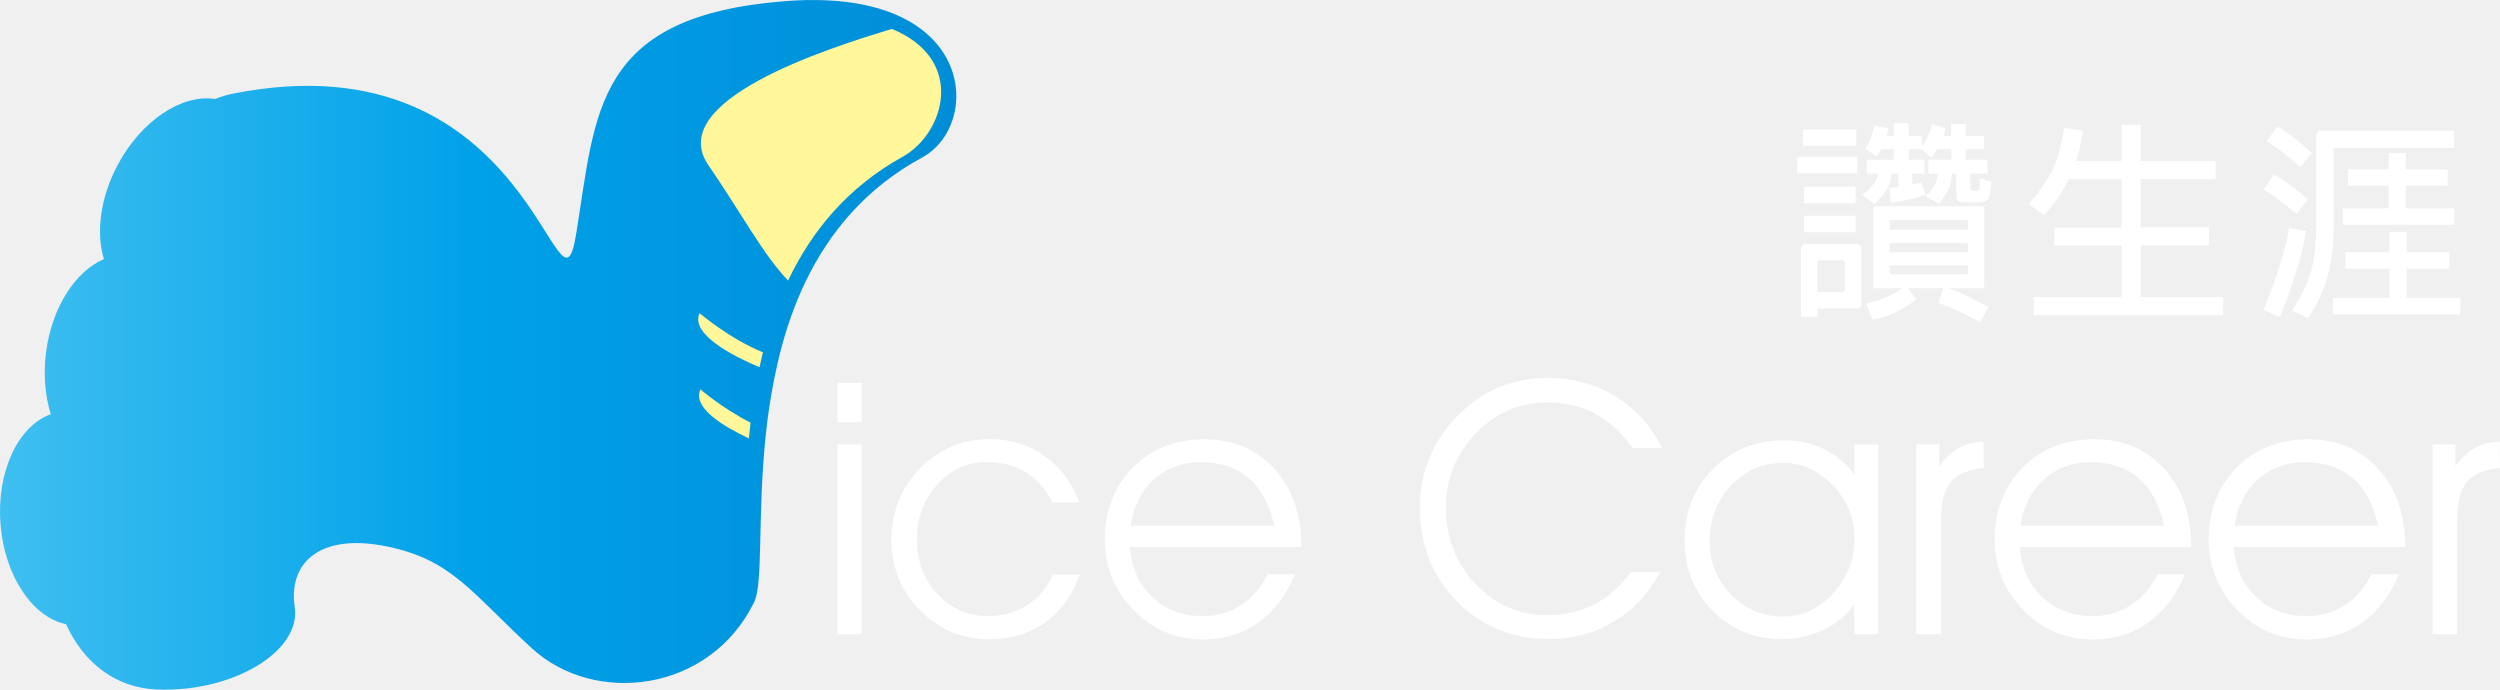
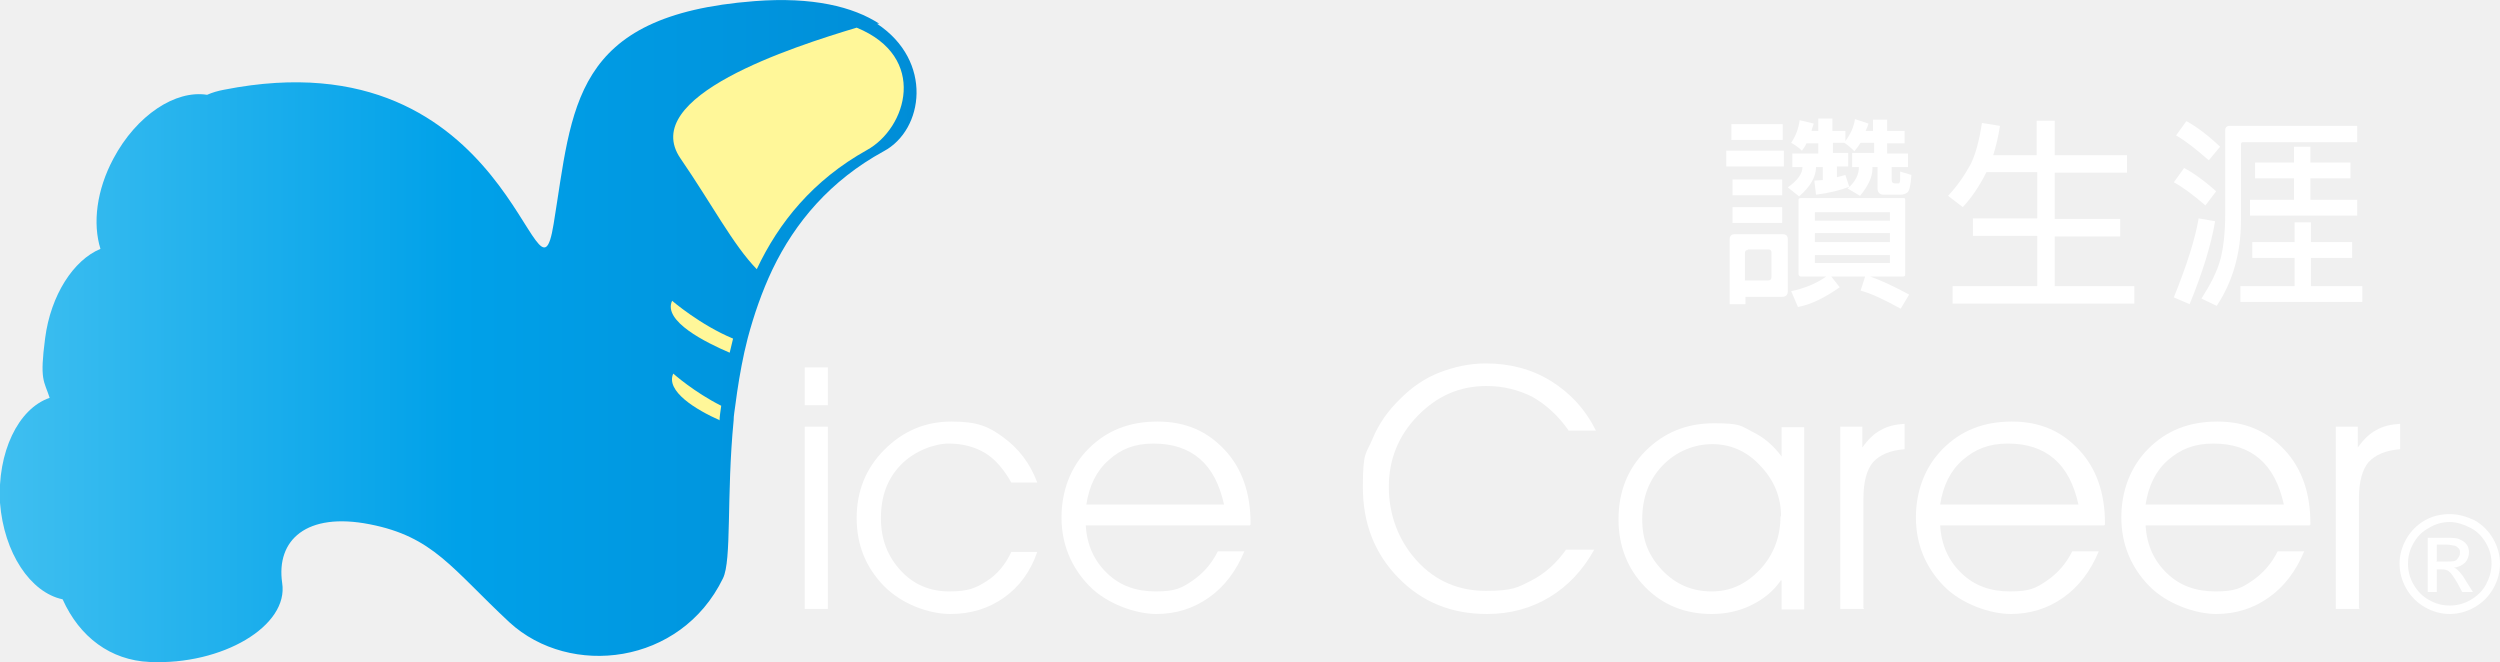
- <svg xmlns="http://www.w3.org/2000/svg" id="_圖層_2" data-name="圖層_2" viewBox="0 0 425.32 117.33">
+ <svg xmlns="http://www.w3.org/2000/svg" version="1.1" viewBox="0 0 443 117.3">
  <defs>
    <style>
      .cls-1 {
-         fill: url(#_藍色);
+         fill: #fff;
      }

      .cls-2 {
-         fill: #fff;
+         fill: url(#_未命名漸層_3);
      }

      .cls-3 {
        fill: #fff799;
      }
    </style>
-     <linearGradient id="_藍色" data-name="藍色" x1="0" y1="58.67" x2="162.7" y2="58.67" gradientUnits="userSpaceOnUse">
+     <linearGradient id="_未命名漸層_3" data-name="未命名漸層 3" x1="0" y1="2140.8" x2="162.7" y2="2140.8" gradientTransform="translate(0 -2082.1)" gradientUnits="userSpaceOnUse">
      <stop offset="0" stop-color="#3fbff0" />
      <stop offset=".5" stop-color="#00a1e9" />
      <stop offset="1" stop-color="#008dd7" />
    </linearGradient>
  </defs>
-   <g id="_圖層_1-2" data-name="圖層_1">
-     <path class="cls-1" d="M155.68,4.23c-4.63-3.02-11.77-4.84-22.06-4.04-32.5,2.52-32.22,18.77-35.58,39.5-3.07,18.98-6.94-33.99-58.41-23.76-1.06.21-2.07.53-3.05.91-5.62-.86-12.55,3.64-16.59,11.28-2.97,5.61-3.67,11.55-2.31,15.96-4.82,2.05-8.84,8.16-9.84,15.82-.5,3.83-.16,7.47.8,10.57C3.12,72.44-.6,80.17.08,89.1c.67,8.86,5.45,15.9,11.15,17.09,3.04,6.66,8.5,10.81,15.38,11.11,12.89.56,24.65-6.44,23.53-14.01-1.12-7.57,4.3-12.6,15.5-10.36,11.26,2.25,14.47,7.84,24.84,17.36,10.65,9.79,30.26,7.57,37.82-7.84,1.56-3.17.57-14.6,1.93-27.99.09-.89.19-1.79.3-2.69.39-3.08.92-6.23,1.63-9.39.19-.84.38-1.69.6-2.54,1.07-4.14,2.49-8.25,4.41-12.17,4.04-8.26,10.2-15.73,19.71-20.87,7.11-3.84,8.8-16.03-1.2-22.57Z" />
-     <g>
-       <path class="cls-3" d="M151.74,4.92c-11.28,3.39-38.75,12.25-31.21,23.2,5.49,7.97,9.34,15.26,13.55,19.61,3.95-8.31,10.04-15.83,19.5-21.07,7.07-3.91,10.91-16.49-1.84-21.74Z" />
-       <path class="cls-3" d="M129.22,62.48c.18-.84.37-1.7.58-2.54-5.81-2.37-10.78-6.67-10.78-6.67-1.68,3.63,5.99,7.44,10.2,9.21Z" />
-       <path class="cls-3" d="M127.41,74.59c.08-.89.17-1.79.28-2.69-4.78-2.41-8.53-5.66-8.53-5.66-1.44,3.12,4.02,6.37,8.26,8.35Z" />
-     </g>
-     <g>
-       <path class="cls-2" d="M146.62,71.82h-4.14v-6.66h4.14v6.66ZM142.48,107.88v-32.27h4.14v32.27h-4.14Z" />
-       <path class="cls-2" d="M179.12,85.52c-1.27-2.35-2.82-4.08-4.65-5.21-1.83-1.12-4-1.69-6.53-1.69-3.33,0-6.15,1.26-8.46,3.78s-3.48,5.64-3.48,9.36,1.16,6.82,3.49,9.31c2.33,2.49,5.2,3.74,8.62,3.74,2.5,0,4.71-.62,6.63-1.85,1.92-1.23,3.37-2.96,4.37-5.19h4.58c-1.25,3.5-3.22,6.21-5.9,8.12-2.68,1.92-5.84,2.87-9.47,2.87-4.67,0-8.62-1.66-11.84-4.97-3.22-3.32-4.83-7.31-4.83-11.98s1.63-8.81,4.88-12.13c3.26-3.31,7.22-4.97,11.89-4.97,3.5,0,6.59.94,9.25,2.83s4.67,4.54,6,7.96h-4.58Z" />
-       <path class="cls-2" d="M221.36,93.06h-29.13c.25,3.51,1.53,6.35,3.81,8.51,2.29,2.16,5.14,3.25,8.57,3.25,2.42,0,4.61-.63,6.54-1.88,1.94-1.26,3.43-3,4.49-5.24h4.69c-1.49,3.57-3.57,6.31-6.26,8.22-2.69,1.91-5.8,2.87-9.34,2.87-4.69,0-8.66-1.67-11.91-5.02-3.25-3.34-4.87-7.36-4.87-12.06s1.59-8.97,4.77-12.17c3.18-3.21,7.24-4.81,12.19-4.81s8.8,1.67,11.87,5.01c3.06,3.34,4.59,7.68,4.59,13.02v.3ZM216.78,89.45c-.78-3.59-2.22-6.29-4.31-8.1-2.09-1.81-4.82-2.72-8.18-2.72-3.13,0-5.78.98-7.95,2.92-2.17,1.95-3.5,4.58-3.99,7.9h24.44Z" />
-       <path class="cls-2" d="M277.77,76.22c-1.92-2.66-4.06-4.62-6.42-5.87-2.37-1.25-5.07-1.88-8.1-1.88-4.75,0-8.82,1.76-12.19,5.28-3.37,3.52-5.06,7.71-5.06,12.55,0,5.16,1.68,9.51,5.03,13.05,3.35,3.54,7.43,5.31,12.22,5.31,2.95,0,5.62-.62,8.01-1.85,2.39-1.23,4.46-3.07,6.22-5.51h4.99c-1.96,3.64-4.58,6.45-7.86,8.43-3.29,1.99-6.97,2.98-11.06,2.98-6.28,0-11.51-2.14-15.71-6.42-4.19-4.28-6.29-9.63-6.29-16.05,0-2.99.57-5.83,1.7-8.51,1.13-2.68,2.8-5.09,4.99-7.25,2.03-2.03,4.32-3.57,6.85-4.62,2.53-1.05,5.28-1.57,8.23-1.57,4.24,0,8.06,1.04,11.45,3.11,3.39,2.07,6.08,5.01,8.05,8.8h-5.05Z" />
-       <path class="cls-2" d="M315.49,102.77c-1.29,1.86-3.04,3.32-5.24,4.37-2.2,1.06-4.57,1.58-7.11,1.58-4.73,0-8.67-1.62-11.82-4.85s-4.72-7.23-4.72-11.98,1.61-8.87,4.83-12.11c3.22-3.25,7.24-4.87,12.07-4.87,2.48,0,4.76.5,6.83,1.51,2.07,1.01,3.79,2.46,5.16,4.36v-5.16h4.05v32.27h-4.05v-5.1ZM315.49,91.54c0-3.42-1.22-6.41-3.67-8.96-2.44-2.55-5.26-3.83-8.45-3.83-3.46,0-6.41,1.28-8.84,3.83-2.43,2.55-3.65,5.72-3.65,9.49s1.21,6.63,3.64,9.11c2.42,2.47,5.34,3.71,8.74,3.71s6.15-1.31,8.58-3.92c2.44-2.61,3.65-5.75,3.65-9.43Z" />
-       <path class="cls-2" d="M330.22,107.88h-4.19v-32.27h3.9v3.73c1.02-1.43,2.13-2.47,3.33-3.14,1.2-.66,2.61-1.02,4.21-1.06l.03,4.49c-2.6.23-4.46,1.01-5.59,2.33-1.12,1.32-1.69,3.47-1.69,6.44v19.48Z" />
-       <path class="cls-2" d="M372.75,93.06h-29.13c.25,3.51,1.53,6.35,3.81,8.51,2.29,2.16,5.14,3.25,8.57,3.25,2.42,0,4.61-.63,6.54-1.88,1.94-1.26,3.43-3,4.49-5.24h4.69c-1.49,3.57-3.57,6.31-6.26,8.22-2.69,1.91-5.8,2.87-9.34,2.87-4.69,0-8.66-1.67-11.91-5.02-3.25-3.34-4.87-7.36-4.87-12.06s1.59-8.97,4.77-12.17c3.18-3.21,7.24-4.81,12.19-4.81s8.8,1.67,11.87,5.01c3.06,3.34,4.59,7.68,4.59,13.02v.3ZM368.18,89.45c-.78-3.59-2.22-6.29-4.31-8.1-2.09-1.81-4.82-2.72-8.18-2.72-3.13,0-5.78.98-7.95,2.92-2.17,1.95-3.5,4.58-3.99,7.9h24.43Z" />
-       <path class="cls-2" d="M409.16,93.06h-29.13c.25,3.51,1.53,6.35,3.81,8.51,2.29,2.16,5.14,3.25,8.57,3.25,2.42,0,4.61-.63,6.54-1.88,1.94-1.26,3.43-3,4.49-5.24h4.69c-1.49,3.57-3.57,6.31-6.26,8.22-2.69,1.91-5.8,2.87-9.34,2.87-4.69,0-8.66-1.67-11.91-5.02-3.25-3.34-4.87-7.36-4.87-12.06s1.59-8.97,4.77-12.17c3.18-3.21,7.24-4.81,12.19-4.81s8.8,1.67,11.87,5.01c3.06,3.34,4.59,7.68,4.59,13.02v.3ZM404.58,89.45c-.78-3.59-2.22-6.29-4.31-8.1-2.09-1.81-4.82-2.72-8.18-2.72-3.13,0-5.78.98-7.95,2.92-2.17,1.95-3.5,4.58-3.99,7.9h24.43Z" />
-       <path class="cls-2" d="M418.04,107.88h-4.2v-32.27h3.9v3.73c1.02-1.43,2.13-2.47,3.33-3.14,1.2-.66,2.61-1.02,4.21-1.06l.03,4.49c-2.6.23-4.46,1.01-5.59,2.33-1.12,1.32-1.69,3.47-1.69,6.44v19.48Z" />
-     </g>
-     <g>
-       <path class="cls-2" d="M315.97,26.68v2.79h-10.21v-2.79h10.21ZM309.19,53.91h-2.79v-11.51c0-.59.29-.88.88-.88h8.48c.61,0,.92.29.92.88v9.15c0,.64-.32.95-.95.95h-6.53v1.41ZM315.83,22.02v2.79h-9.08v-2.79h9.08ZM315.69,31.77v2.79h-8.79v-2.79h8.79ZM315.69,36.71v2.79h-8.79v-2.79h8.79ZM309.65,44.3c-.31,0-.46.15-.46.46v4.94h4.13c.38,0,.57-.19.57-.56v-4.38c-.02-.31-.19-.46-.5-.46h-3.74ZM328.08,29.54v-2.37h3.88v-1.8h-2.37c-.33.52-.68,1.02-1.06,1.52-.66-.73-1.27-1.24-1.84-1.52h-1.98v1.8h2.68v2.37h-2.05v1.87c.54-.14,1.06-.28,1.55-.42l.71,2.12c-1.58.61-3.54,1.07-5.9,1.38l-.28-2.51c.52-.07,1.04-.12,1.55-.14v-2.3h-1.17c-.05,1.74-1.04,3.47-2.97,5.19l-2.01-1.62c1.74-1.25,2.61-2.44,2.61-3.57h-1.84v-2.37h4.59v-1.8h-2.12c-.24.45-.51.89-.81,1.34-.71-.68-1.35-1.14-1.94-1.38.82-1.2,1.34-2.54,1.55-4.03l2.47.56c-.14.4-.26.82-.35,1.27h1.2v-2.19h2.51v2.19h2.26v1.84c.87-1.25,1.45-2.54,1.73-3.88l2.4.78c-.14.4-.29.82-.46,1.27h1.31v-2.05h2.51v2.05h3.11v2.23h-3.11v1.8h3.67v2.37h-2.9v2.23c-.02.45.19.68.63.71h.71c.09,0,.18-.18.25-.53.02-.24.02-.78,0-1.62l1.98.57c-.12,1.81-.35,2.86-.71,3.14-.4.26-.82.39-1.27.39h-2.9c-.73-.05-1.08-.4-1.06-1.06v-3.81h-.85c.02.12.04.22.04.32-.02,1.51-.75,3.11-2.19,4.8l-2.23-1.34c1.37-1.25,2.05-2.51,2.05-3.78h-1.62ZM319.04,49.03c-.24-.02-.35-.15-.35-.39v-13.21c0-.24.12-.35.35-.35h18.15c.26,0,.39.12.39.35v13.21c-.02.26-.15.39-.39.39h-5.76c2.02.68,4.32,1.77,6.89,3.25l-1.45,2.54c-2.87-1.6-5.24-2.68-7.1-3.25l.81-2.54h-5.97l1.45,1.91c-2.68,1.93-5.16,3.08-7.42,3.46l-1.2-2.75c2.28-.47,4.36-1.34,6.22-2.61h-4.63ZM321.48,45.15v1.38c-.02.07.01.12.11.14h13.07c.09-.02.14-.07.14-.14v-1.38h-13.31ZM334.79,39.11v-1.55c0-.07-.05-.11-.14-.11h-13.07c-.09,0-.13.04-.11.11v1.55h13.31ZM334.79,42.92v-1.59h-13.31v1.59h13.31Z" />
-       <path class="cls-2" d="M360.94,41.76h-11.44v-3.07h11.44v-8.23h-8.97c-1.18,2.4-2.59,4.46-4.24,6.18l-2.61-1.98c1.6-1.74,2.94-3.61,4.03-5.62.8-1.6,1.48-4.03,2.05-7.28l3.18.46c-.28,1.88-.67,3.6-1.16,5.16h7.73v-6.15h3.21v6.15h12.78v3.07h-12.78v8.23h11.65v3.07h-11.65v8.79h14.06v3.07h-32.24v-3.07h14.97v-8.79Z" />
-       <path class="cls-2" d="M386.84,29.72c1.74.94,3.67,2.34,5.79,4.2l-1.94,2.47c-2.19-1.91-4.06-3.28-5.62-4.13l1.77-2.54ZM392.35,39.32c-.71,4.14-2.19,9.01-4.45,14.59l-2.83-1.17c2.33-5.7,3.79-10.35,4.38-13.95l2.9.53ZM387.44,21.52c1.79,1.04,3.75,2.54,5.9,4.52l-1.98,2.4c-2.26-2.02-4.18-3.5-5.76-4.41l1.84-2.51ZM417.49,25.16h-20.09c-.26.02-.39.15-.39.39v13.46c0,5.84-1.45,10.88-4.34,15.12l-2.72-1.31c1.65-2.5,2.77-4.85,3.35-7.06.49-2.05.75-4.59.78-7.63v-15.08c.02-.54.29-.81.81-.81h22.6v2.93ZM406.51,45.71h-7.49v-2.79h7.49v-3.46h2.93v3.46h7.28v2.79h-7.28v4.98h9.11v2.79h-21.65v-2.79h9.61v-4.98ZM406.37,31.59h-6.92v-2.79h6.92v-2.75h2.93v2.75h7.13v2.79h-7.13v3.85h8.26v2.79h-18.96v-2.79h7.77v-3.85Z" />
+   <g>
+     <g id="_圖層_2">
+       <g id="_圖層_1-2">
+         <path class="cls-2" d="M155.8,4.2c-4.6-3-11.8-4.8-22.1-4-32.5,2.5-32.2,18.8-35.6,39.5-3.1,19-6.9-34-58.4-23.8-1.1.2-2.1.5-3,.9-5.6-.9-12.5,3.6-16.6,11.3-3,5.6-3.7,11.5-2.3,16-4.8,2-8.8,8.2-9.8,15.8s-.2,7.5.8,10.6C3.2,72.4-.5,80.2,0,89.1c.7,8.9,5.4,15.9,11.1,17.1,3,6.7,8.5,10.8,15.4,11.1,12.9.6,24.7-6.4,23.5-14-1.1-7.6,4.3-12.6,15.5-10.4,11.3,2.2,14.5,7.8,24.8,17.4,10.7,9.8,30.3,7.6,37.8-7.8,1.6-3.2.6-14.6,1.9-28,0-.9.2-1.8.3-2.7.4-3.1.9-6.2,1.6-9.4.2-.8.4-1.7.6-2.5,1.1-4.1,2.5-8.2,4.4-12.2,4-8.3,10.2-15.7,19.7-20.9,7.1-3.8,8.8-16-1.2-22.6h.3Z" />
+         <g>
+           <path class="cls-3" d="M151.8,4.9c-11.3,3.4-38.8,12.2-31.2,23.2,5.5,8,9.3,15.3,13.5,19.6,3.9-8.3,10-15.8,19.5-21.1,7.1-3.9,10.9-16.5-1.8-21.7Z" />
+           <path class="cls-3" d="M129.3,62.5c.2-.8.4-1.7.6-2.5-5.8-2.4-10.8-6.7-10.8-6.7-1.7,3.6,6,7.4,10.2,9.2Z" />
+           <path class="cls-3" d="M127.5,74.6c0-.9.2-1.8.3-2.7-4.8-2.4-8.5-5.7-8.5-5.7-1.4,3.1,4,6.4,8.3,8.3h-.1Z" />
+         </g>
+         <g>
+           <path class="cls-1" d="M146.7,71.8h-4.1v-6.7h4.1v6.7ZM142.6,107.9v-32.3h4.1v32.3s-4.1,0-4.1,0Z" />
+           <path class="cls-1" d="M179.2,85.5c-1.3-2.3-2.8-4.1-4.6-5.2s-4-1.7-6.5-1.7-6.1,1.3-8.5,3.8-3.5,5.6-3.5,9.4,1.2,6.8,3.5,9.3,5.2,3.7,8.6,3.7,4.7-.6,6.6-1.8c1.9-1.2,3.4-3,4.4-5.2h4.6c-1.2,3.5-3.2,6.2-5.9,8.1s-5.8,2.9-9.5,2.9-8.6-1.7-11.8-5-4.8-7.3-4.8-12,1.6-8.8,4.9-12.1c3.3-3.3,7.2-5,11.9-5s6.6.9,9.2,2.8,4.7,4.5,6,8h-4.6,0Z" />
+           <path class="cls-1" d="M221.5,93.1h-29.1c.2,3.5,1.5,6.3,3.8,8.5s5.1,3.2,8.6,3.2,4.6-.6,6.5-1.9,3.4-3,4.5-5.2h4.7c-1.5,3.6-3.6,6.3-6.3,8.2-2.7,1.9-5.8,2.9-9.3,2.9s-8.7-1.7-11.9-5-4.9-7.4-4.9-12.1,1.6-9,4.8-12.2,7.2-4.8,12.2-4.8,8.8,1.7,11.9,5c3.1,3.3,4.6,7.7,4.6,13v.3h-.1ZM216.9,89.4c-.8-3.6-2.2-6.3-4.3-8.1s-4.8-2.7-8.2-2.7-5.8,1-7.9,2.9c-2.2,1.9-3.5,4.6-4,7.9h24.4Z" />
+           <path class="cls-1" d="M277.9,76.2c-1.9-2.7-4.1-4.6-6.4-5.9-2.4-1.2-5.1-1.9-8.1-1.9-4.8,0-8.8,1.8-12.2,5.3s-5.1,7.7-5.1,12.6,1.7,9.5,5,13.1,7.4,5.3,12.2,5.3,5.6-.6,8-1.8c2.4-1.2,4.5-3.1,6.2-5.5h5c-2,3.6-4.6,6.4-7.9,8.4s-7,3-11.1,3c-6.3,0-11.5-2.1-15.7-6.4s-6.3-9.6-6.3-16.1.6-5.8,1.7-8.5c1.1-2.7,2.8-5.1,5-7.2,2-2,4.3-3.6,6.9-4.6s5.3-1.6,8.2-1.6c4.2,0,8.1,1,11.5,3.1s6.1,5,8,8.8h-5.1.2Z" />
+           <path class="cls-1" d="M315.6,102.8c-1.3,1.9-3,3.3-5.2,4.4s-4.6,1.6-7.1,1.6c-4.7,0-8.7-1.6-11.8-4.8s-4.7-7.2-4.7-12,1.6-8.9,4.8-12.1c3.2-3.2,7.2-4.9,12.1-4.9s4.8.5,6.8,1.5c2.1,1,3.8,2.5,5.2,4.4v-5.2h4v32.3h-4v-5.1h0ZM315.6,91.5c0-3.4-1.2-6.4-3.7-9-2.4-2.6-5.3-3.8-8.5-3.8s-6.4,1.3-8.8,3.8-3.6,5.7-3.6,9.5,1.2,6.6,3.6,9.1,5.3,3.7,8.7,3.7,6.1-1.3,8.6-3.9c2.4-2.6,3.6-5.8,3.6-9.4h0Z" />
+           <path class="cls-1" d="M330.3,107.9h-4.2v-32.3h3.9v3.7c1-1.4,2.1-2.5,3.3-3.1,1.2-.7,2.6-1,4.2-1.1v4.5c-2.6.2-4.4,1-5.6,2.3-1.1,1.3-1.7,3.5-1.7,6.4v19.5h.1Z" />
+           <path class="cls-1" d="M372.9,93.1h-29.1c.2,3.5,1.5,6.3,3.8,8.5s5.1,3.2,8.6,3.2,4.6-.6,6.5-1.9,3.4-3,4.5-5.2h4.7c-1.5,3.6-3.6,6.3-6.3,8.2s-5.8,2.9-9.3,2.9-8.7-1.7-11.9-5c-3.2-3.3-4.9-7.4-4.9-12.1s1.6-9,4.8-12.2c3.2-3.2,7.2-4.8,12.2-4.8s8.8,1.7,11.9,5,4.6,7.7,4.6,13v.3h-.1ZM368.3,89.4c-.8-3.6-2.2-6.3-4.3-8.1s-4.8-2.7-8.2-2.7-5.8,1-8,2.9-3.5,4.6-4,7.9h24.5Z" />
+           <path class="cls-1" d="M409.3,93.1h-29.1c.2,3.5,1.5,6.3,3.8,8.5s5.1,3.2,8.6,3.2,4.6-.6,6.5-1.9,3.4-3,4.5-5.2h4.7c-1.5,3.6-3.6,6.3-6.3,8.2s-5.8,2.9-9.3,2.9-8.7-1.7-11.9-5c-3.2-3.3-4.9-7.4-4.9-12.1s1.6-9,4.8-12.2c3.2-3.2,7.2-4.8,12.2-4.8s8.8,1.7,11.9,5,4.6,7.7,4.6,13v.3h-.1ZM404.7,89.4c-.8-3.6-2.2-6.3-4.3-8.1s-4.8-2.7-8.2-2.7-5.8,1-8,2.9-3.5,4.6-4,7.9h24.5Z" />
+           <path class="cls-1" d="M418.1,107.9h-4.2v-32.3h3.9v3.7c1-1.4,2.1-2.5,3.3-3.1,1.2-.7,2.6-1,4.2-1.1v4.5c-2.6.2-4.4,1-5.6,2.3-1.1,1.3-1.7,3.5-1.7,6.4v19.5h.1Z" />
+         </g>
+         <g>
+           <path class="cls-1" d="M316.1,26.7v2.8h-10.2v-2.8h10.2ZM309.3,53.9h-2.8v-11.5c0-.6.3-.9.9-.9h8.5c.6,0,.9.3.9.9v9.2c0,.6-.3,1-1,1h-6.5v1.4h0ZM315.9,22v2.8h-9.1v-2.8h9.1ZM315.8,31.8v2.8h-8.8v-2.8h8.8ZM315.8,36.7v2.8h-8.8v-2.8h8.8ZM309.7,44.3c-.3,0-.5.2-.5.5v4.9h4.1c.4,0,.6-.2.6-.6v-4.4c0-.3-.2-.5-.5-.5h-3.7ZM328.2,29.5v-2.4h3.9v-1.8h-2.4c-.3.5-.7,1-1.1,1.5-.7-.7-1.3-1.2-1.8-1.5h-2v1.8h2.7v2.4h-2v1.9c.5-.1,1.1-.3,1.5-.4l.7,2.1c-1.6.6-3.5,1.1-5.9,1.4l-.3-2.5c.5,0,1-.1,1.5-.1v-2.3h-1.2c0,1.7-1,3.5-3,5.2l-2-1.6c1.7-1.2,2.6-2.4,2.6-3.6h-1.8v-2.4h4.6v-1.8h-2.1c-.2.5-.5.9-.8,1.3-.7-.7-1.4-1.1-1.9-1.4.8-1.2,1.3-2.5,1.5-4l2.5.6c-.1.4-.3.8-.4,1.3h1.2v-2.2h2.5v2.2h2.3v1.8c.9-1.2,1.5-2.5,1.7-3.9l2.4.8c-.1.4-.3.8-.5,1.3h1.3v-2h2.5v2h3.1v2.2h-3.1v1.8h3.7v2.4h-2.9v2.2c0,.5.2.7.6.7h.7s.2-.2.2-.5v-1.6l2,.6c-.1,1.8-.4,2.9-.7,3.1-.4.3-.8.4-1.3.4h-2.9c-.7,0-1.1-.4-1.1-1.1v-3.8h-.9v.3c0,1.5-.8,3.1-2.2,4.8l-2.2-1.3c1.4-1.2,2-2.5,2-3.8h-1.6.4ZM319.1,49c-.2,0-.4-.2-.4-.4v-13.2c0-.2.1-.3.4-.3h18.1c.3,0,.4,0,.4.3v13.2c0,.3-.1.4-.4.4h-5.8c2,.7,4.3,1.8,6.9,3.2l-1.5,2.5c-2.9-1.6-5.2-2.7-7.1-3.2l.8-2.5h-6l1.5,1.9c-2.7,1.9-5.2,3.1-7.4,3.5l-1.2-2.8c2.3-.5,4.4-1.3,6.2-2.6h-4.6.1ZM321.6,45.2v1.4s0,0,.1,0h13.1s.1,0,.1,0v-1.4h-13.3ZM334.9,39.1v-1.5s0,0-.1,0h-13.1s-.1,0-.1,0v1.5h13.3ZM334.9,42.9v-1.6h-13.3v1.6h13.3Z" />
+           <path class="cls-1" d="M361,41.8h-11.4v-3.1h11.4v-8.2h-9c-1.2,2.4-2.6,4.5-4.2,6.2l-2.6-2c1.6-1.7,2.9-3.6,4-5.6.8-1.6,1.5-4,2-7.3l3.2.5c-.3,1.9-.7,3.6-1.2,5.2h7.7v-6.1h3.2v6.1h12.8v3.1h-12.8v8.2h11.6v3.1h-11.6v8.8h14.1v3.1h-32.2v-3.1h15v-8.8h0Z" />
+           <path class="cls-1" d="M386.9,29.7c1.7.9,3.7,2.3,5.8,4.2l-1.9,2.5c-2.2-1.9-4.1-3.3-5.6-4.1l1.8-2.5h0ZM392.5,39.3c-.7,4.1-2.2,9-4.5,14.6l-2.8-1.2c2.3-5.7,3.8-10.4,4.4-14l2.9.5h0ZM387.5,21.5c1.8,1,3.8,2.5,5.9,4.5l-2,2.4c-2.3-2-4.2-3.5-5.8-4.4l1.8-2.5h.1ZM417.6,25.2h-20.1c-.3,0-.4.1-.4.4v13.5c0,5.8-1.5,10.9-4.3,15.1l-2.7-1.3c1.6-2.5,2.8-4.8,3.4-7.1.5-2,.8-4.6.8-7.6v-15.1c0-.5.3-.8.8-.8h22.6v2.9h0ZM406.6,45.7h-7.5v-2.8h7.5v-3.5h2.9v3.5h7.3v2.8h-7.3v5h9.1v2.8h-21.6v-2.8h9.6v-5h0ZM406.5,31.6h-6.9v-2.8h6.9v-2.8h2.9v2.8h7.1v2.8h-7.1v3.8h8.3v2.8h-19v-2.8h7.8s0-3.9,0-3.8h0Z" />
+         </g>
+         <path class="cls-1" d="M434.1,91.1c1.5,0,2.9.4,4.4,1.1,1.4.8,2.5,1.9,3.3,3.3s1.2,2.9,1.2,4.4-.4,3-1.2,4.4c-.8,1.4-1.9,2.5-3.3,3.3s-2.9,1.2-4.4,1.2-3-.4-4.4-1.2c-1.4-.8-2.5-1.9-3.3-3.3s-1.2-2.9-1.2-4.4.4-3,1.2-4.4c.8-1.4,1.9-2.5,3.3-3.3s2.9-1.1,4.4-1.1ZM434.1,92.5c-1.2,0-2.5.3-3.6,1-1.2.6-2.1,1.5-2.8,2.7-.7,1.2-1,2.4-1,3.7s.3,2.5,1,3.7,1.6,2.1,2.7,2.7c1.2.7,2.4,1,3.7,1s2.5-.3,3.7-1,2.1-1.6,2.7-2.7,1-2.4,1-3.7-.3-2.5-1-3.7-1.6-2.1-2.8-2.7c-1.2-.6-2.4-1-3.6-1h0ZM430.2,104.8v-9.5h3.3c1.1,0,1.9,0,2.4.3.5.2.9.5,1.2.9.3.4.4.9.4,1.4s-.2,1.3-.7,1.8-1.2.8-2,.9c.3,0,.6.3.8.5.4.4.9,1,1.4,1.9l1.2,1.9h-1.9l-.8-1.5c-.7-1.2-1.2-1.9-1.6-2.2-.3-.2-.7-.3-1.2-.3h-.9v4h-1.6ZM431.7,99.5h1.9c.9,0,1.5,0,1.8-.4s.5-.6.5-1.1,0-.5-.2-.8c-.2-.2-.4-.4-.7-.5-.3,0-.8-.2-1.5-.2h-1.7v2.9h0Z" />
+       </g>
    </g>
  </g>
</svg>
